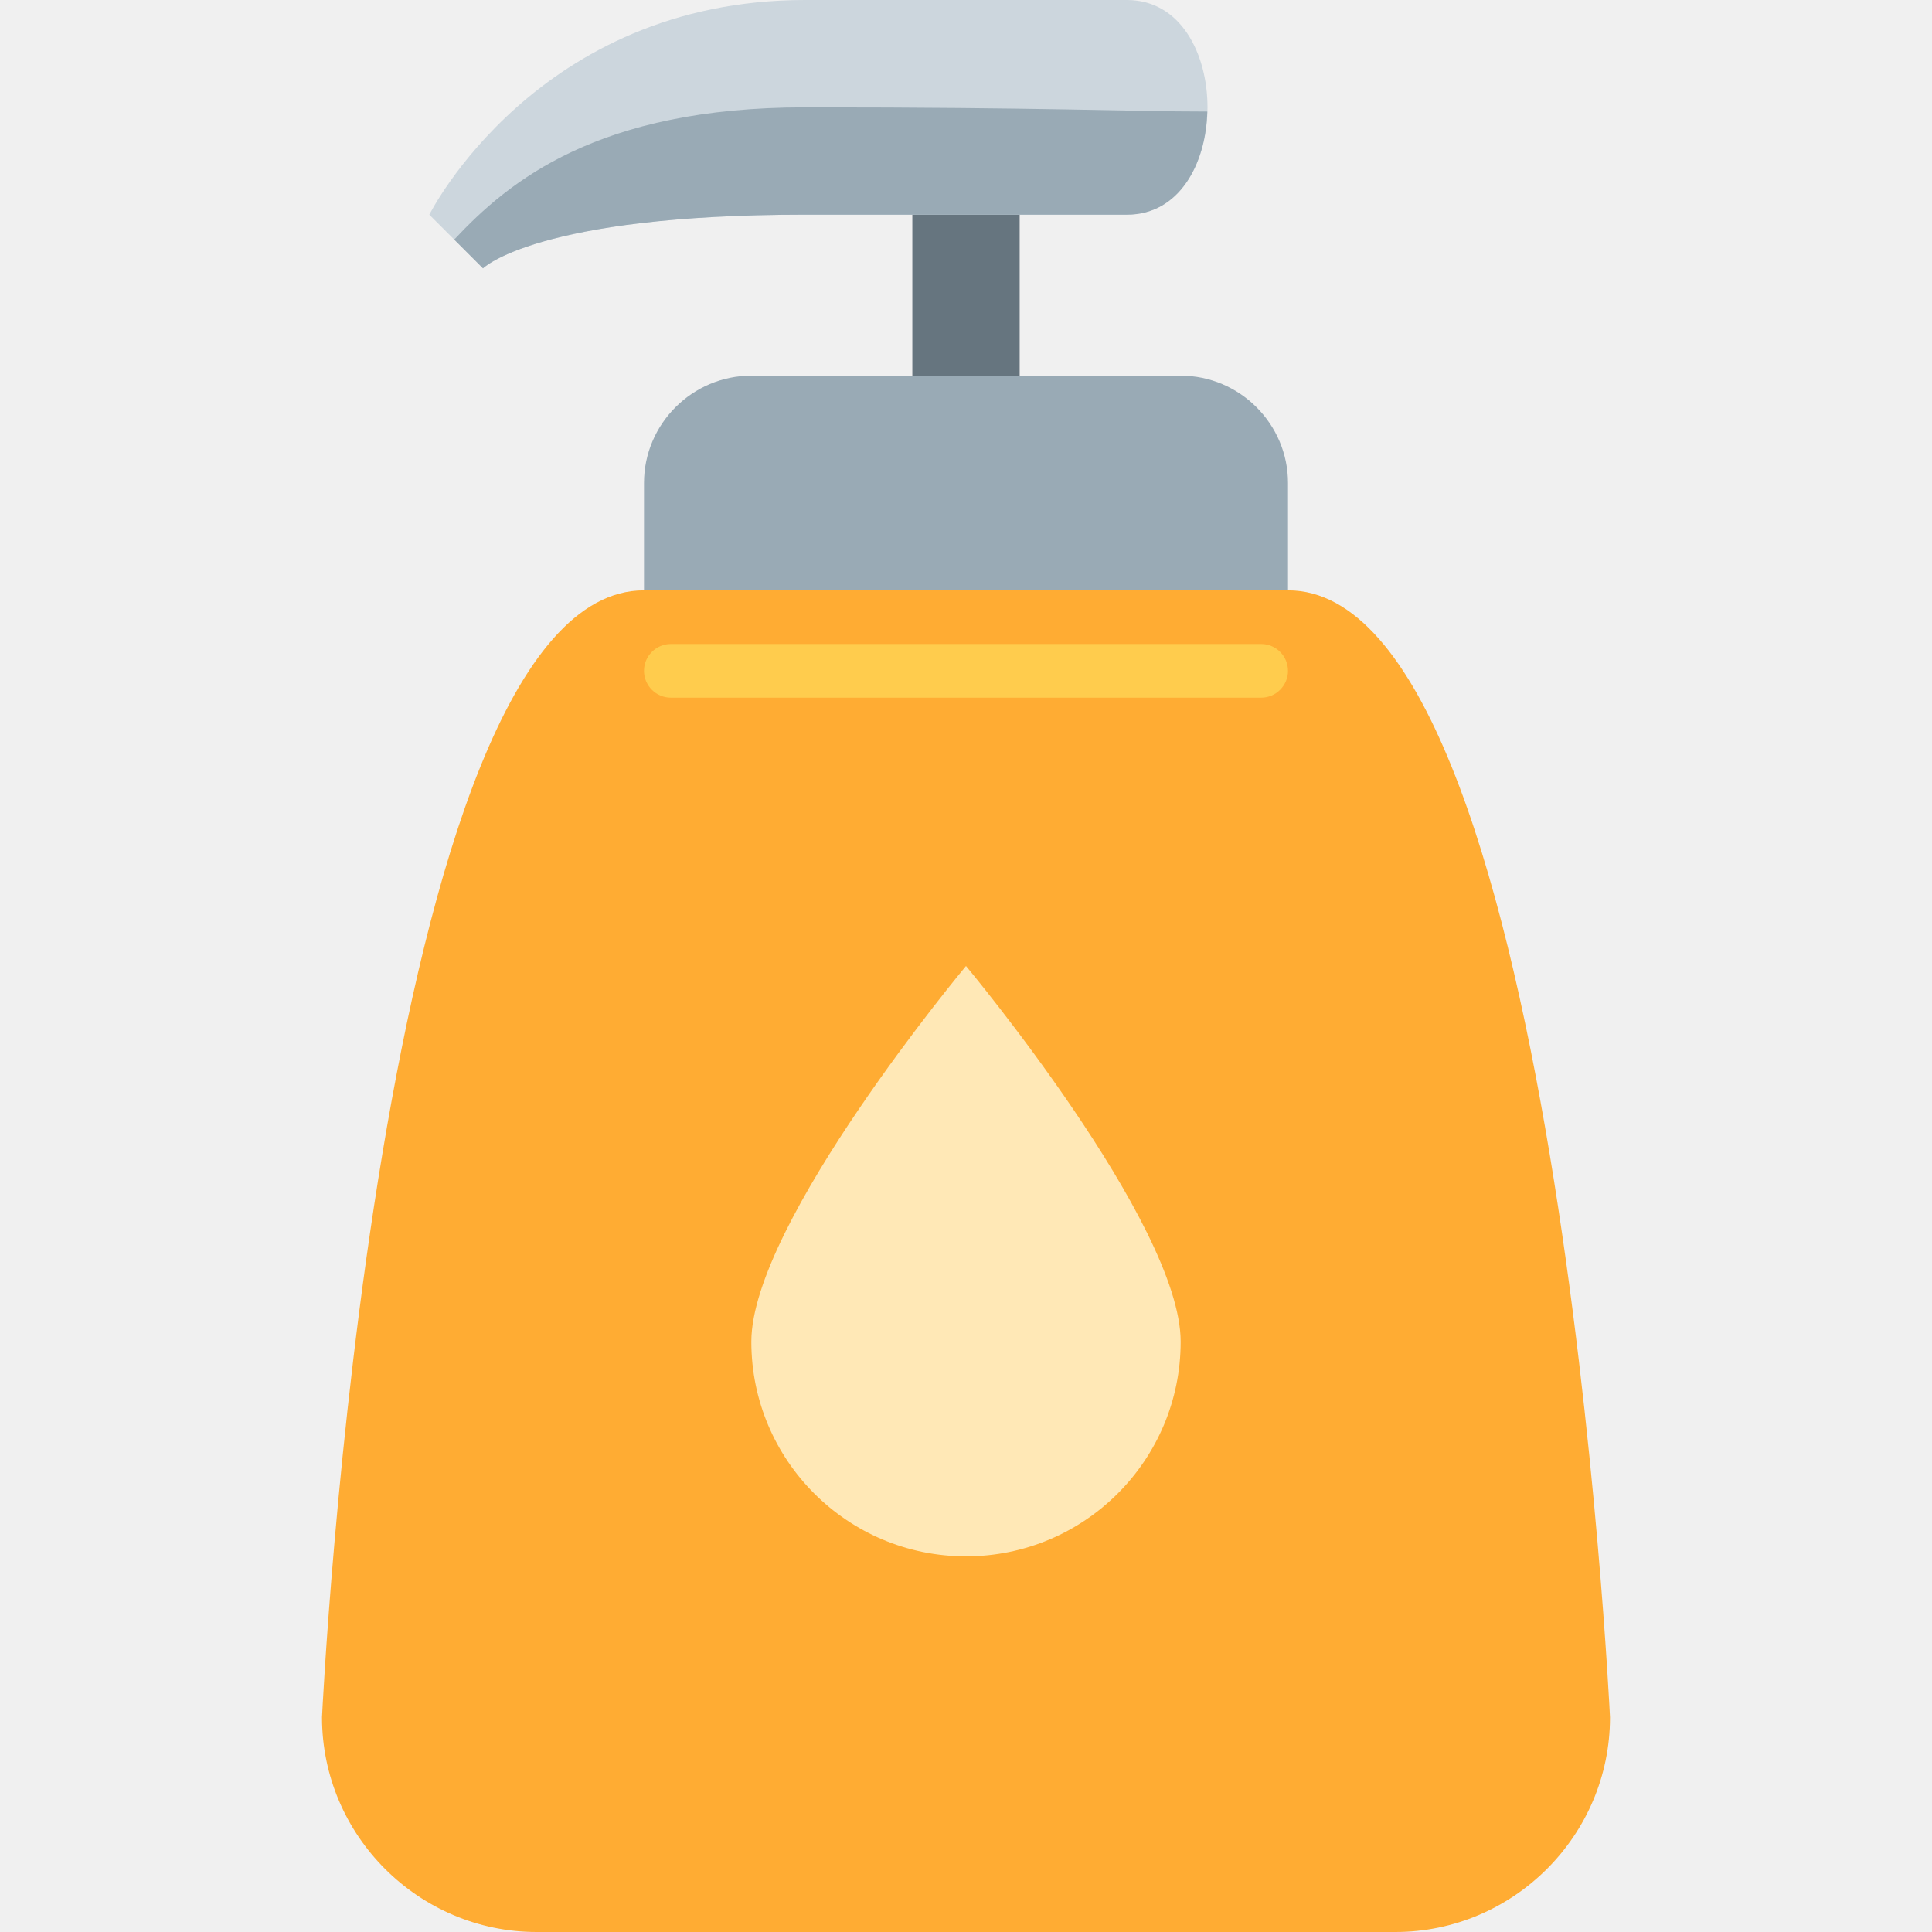
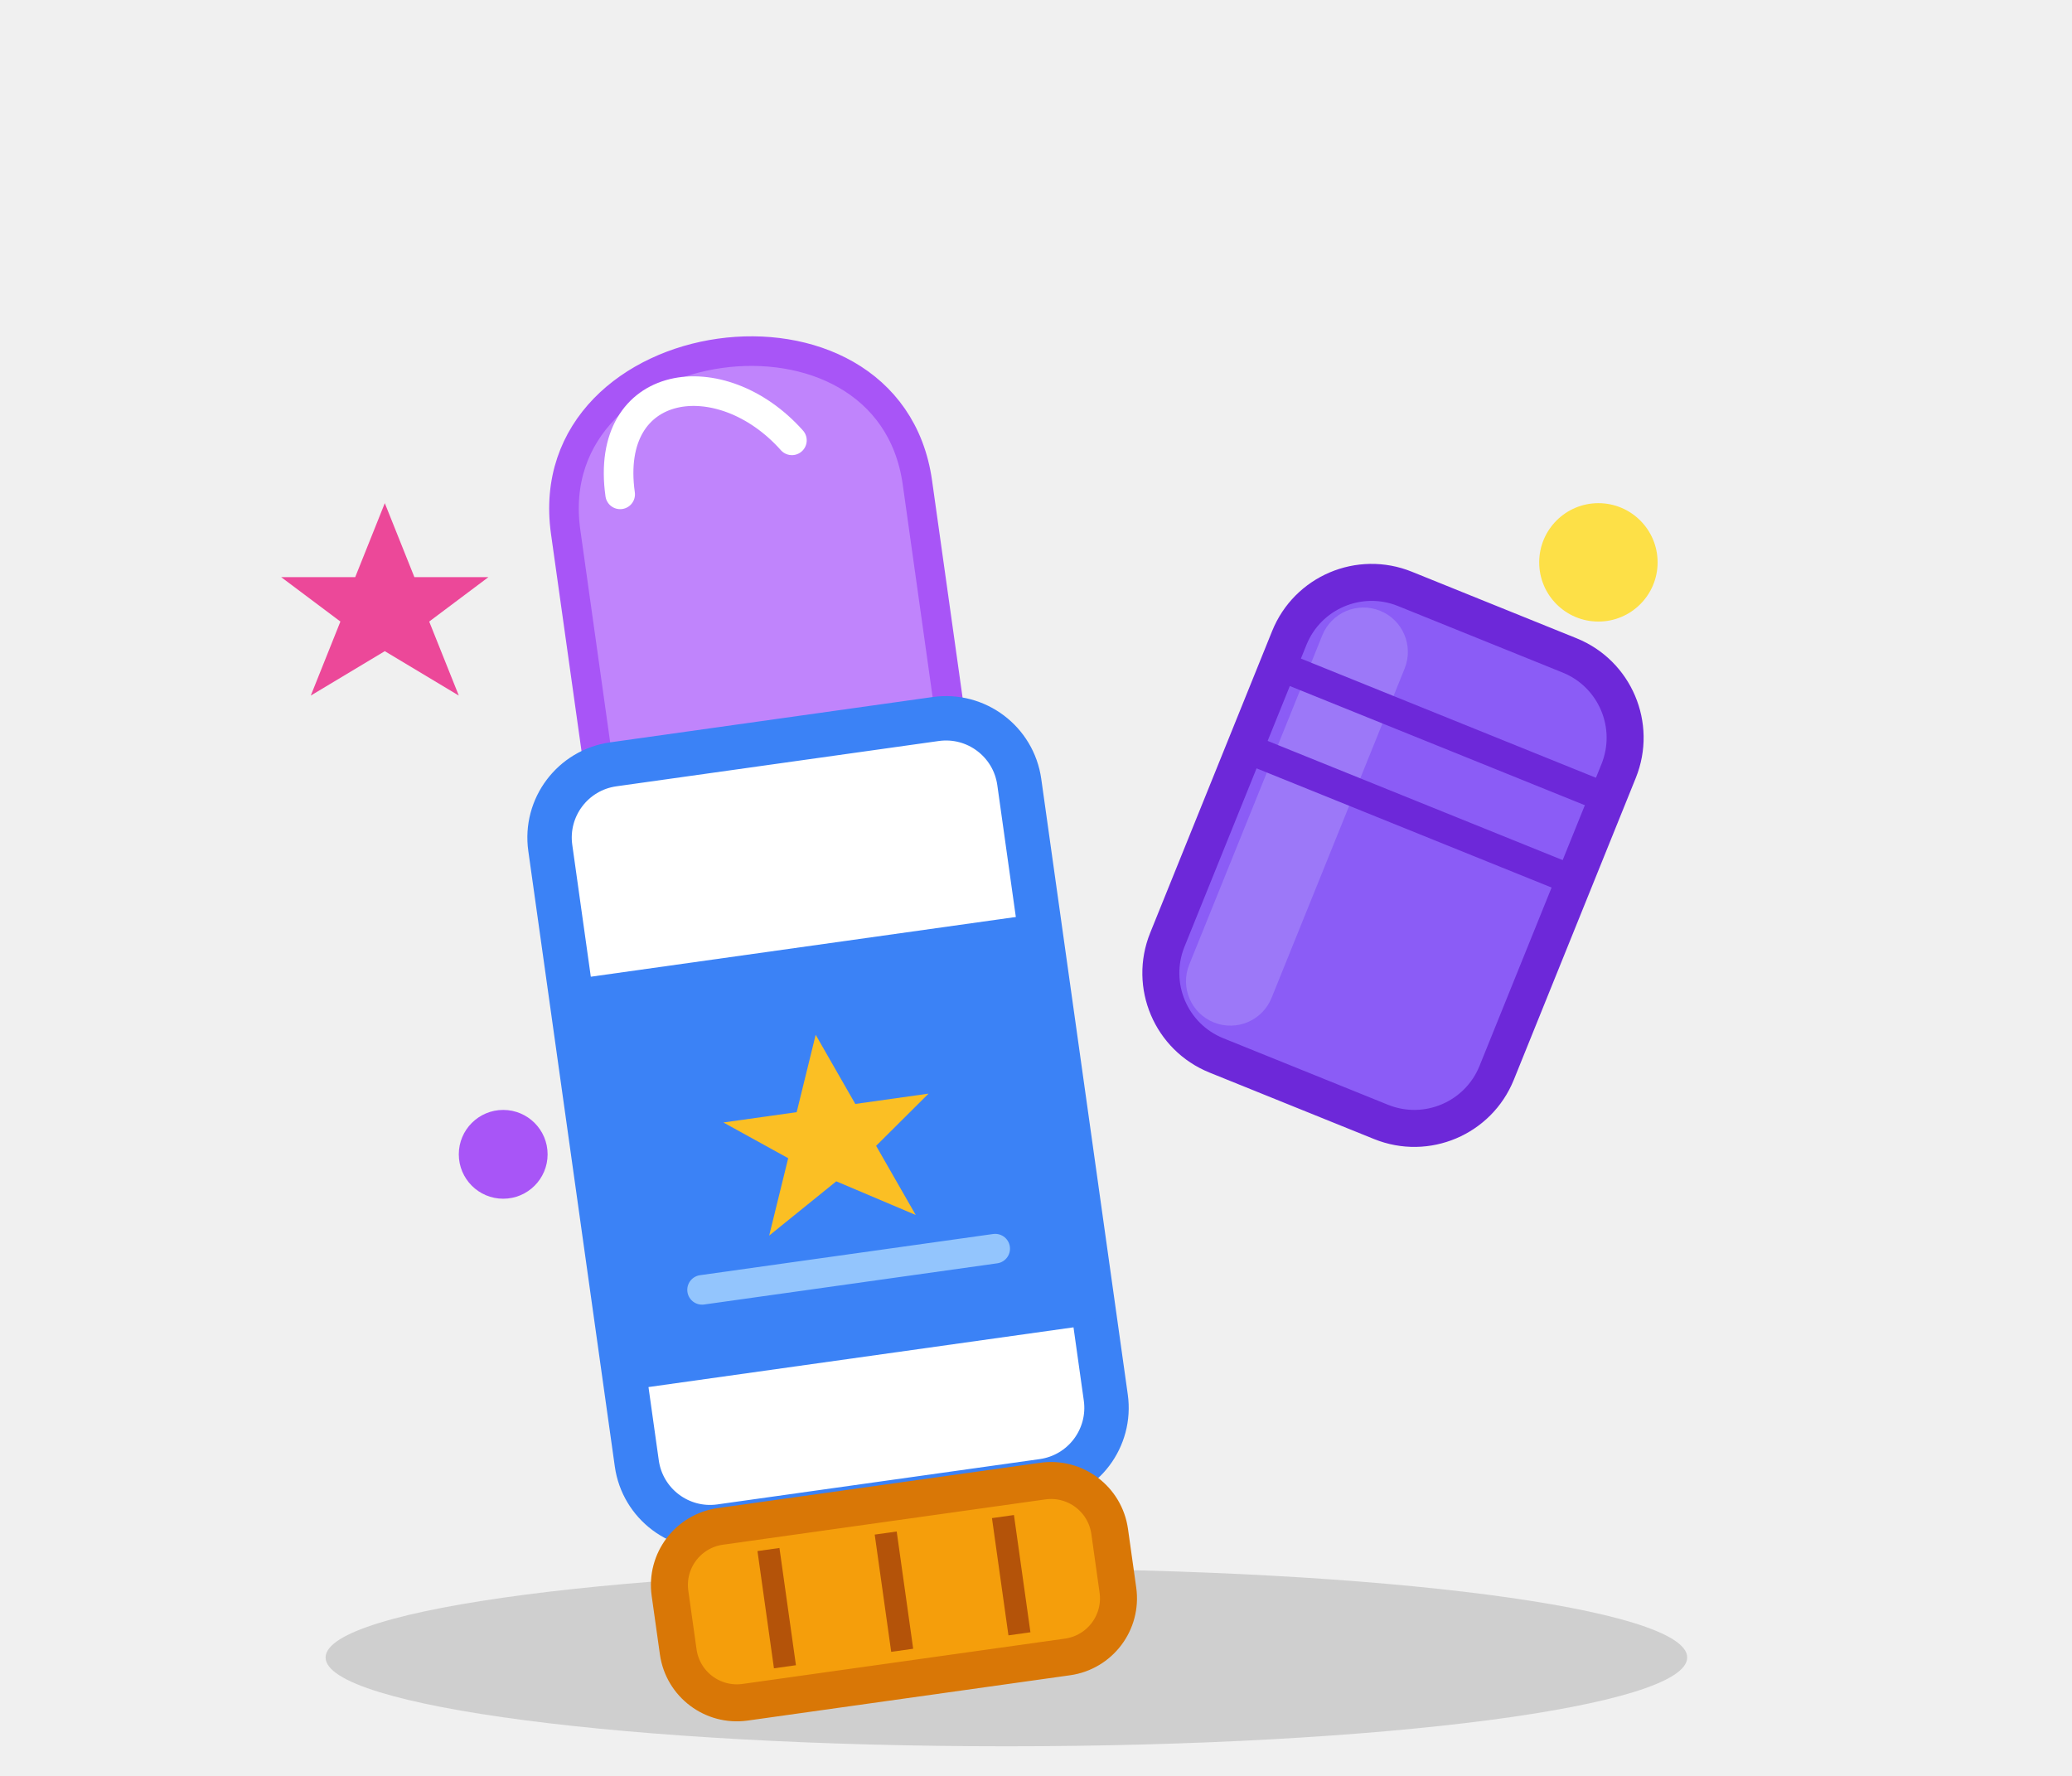
- <svg xmlns="http://www.w3.org/2000/svg" viewBox="0 0 36 36">
-   <path fill="#66757F" d="M17 3h2v5h-2z" />
-   <path fill="#99AAB5" d="M12 12V9c0-1.1.9-2 2-2h8c1.1 0 2 .9 2 2v3H12z" />
-   <path fill="#FFAC33" d="M24 11H12c-5 0-6 21-6 21 0 2.2 1.8 4 4 4h16c2.2 0 4-1.8 4-4 0 0-1-21-6-21z" />
-   <path fill="#CCD6DD" d="M8 4s2-4 7-4h6c2 0 2 4 0 4h-6c-5 0-6 1-6 1L8 4z" />
-   <path fill="#99AAB5" d="M8.464 4.464L9 5s1-1 6-1h6c.975 0 1.472-.949 1.496-1.922C21 2.078 19.524 2 15 2c-3.859 0-5.519 1.377-6.536 2.464z" />
-   <path fill="#FFCC4D" d="M23.5 13h-11c-.275 0-.5-.225-.5-.5s.225-.5.5-.5h11c.275 0 .5.225.5.5s-.225.5-.5.5z" />
-   <path fill="#FFE8B6" d="M18 18s-4 4.791-4 7c0 2.209 1.791 4 4 4s4-1.791 4-4-4-7-4-7z" />
+ <svg xmlns="http://www.w3.org/2000/svg" viewBox="0 0 140 120" width="100%" height="100%">
+   <ellipse cx="68" cy="112" rx="46" ry="6" fill="rgba(0,0,0,0.14)" />
+   <g transform="translate(90, 68) rotate(22)">
+     <rect x="-12" y="-28" width="24" height="34" rx="6" fill="#8B5CF6" stroke="#6D28D9" stroke-width="2.5" />
+     <rect x="-10" y="-26" width="6" height="30" rx="3" fill="#A78BFA" opacity="0.6" />
+     <line x1="-12" y1="-20" x2="12" y2="-20" stroke="#6D28D9" stroke-width="2" />
+     <line x1="-12" y1="-14" x2="12" y2="-14" stroke="#6D28D9" stroke-width="2" />
+   </g>
+   <g transform="translate(54, 62) rotate(-8)">
+     <path d="M -12 -28 C -12 -42 12 -42 12 -28 L 12 -12 L -12 -12 Z" fill="#C084FC" stroke="#A855F7" stroke-width="2" />
+     <path d="M -8 -30 C -8 -38 0 -38 4 -32" stroke="#FFFFFF" stroke-width="2" fill="none" stroke-linecap="round" />
+     <rect x="-16" y="-12" width="32" height="52" rx="5" fill="#FFFFFF" stroke="#3B82F6" stroke-width="3" />
+     <rect x="-16" y="2" width="32" height="28" fill="#3B82F6" />
+     <polygon points="0,8 2,13 7,13 3,16 5,21 0,18 -5,21 -3,16 -7,13 -2,13" fill="#FBBF24" />
+     <line x1="-10" y1="24" x2="10" y2="24" stroke="#93C5FD" stroke-width="2" stroke-linecap="round" />
+     <rect x="-15" y="40" width="30" height="12" rx="4" fill="#F59E0B" stroke="#D97706" stroke-width="2.5" />
+     <line x1="-8" y1="42" x2="-8" y2="50" stroke="#B45309" stroke-width="1.5" />
+     <line x1="0" y1="42" x2="0" y2="50" stroke="#B45309" stroke-width="1.5" />
+     <line x1="8" y1="42" x2="8" y2="50" stroke="#B45309" stroke-width="1.5" />
+   </g>
+   <polygon points="26,34 28,39 33,39 29,42 31,47 26,44 21,47 23,42 19,39 24,39" fill="#EC4899" />
+   <circle cx="108" cy="38" r="4" fill="#FDE047" />
+   <circle cx="34" cy="78" r="3" fill="#A855F7" />
</svg>
